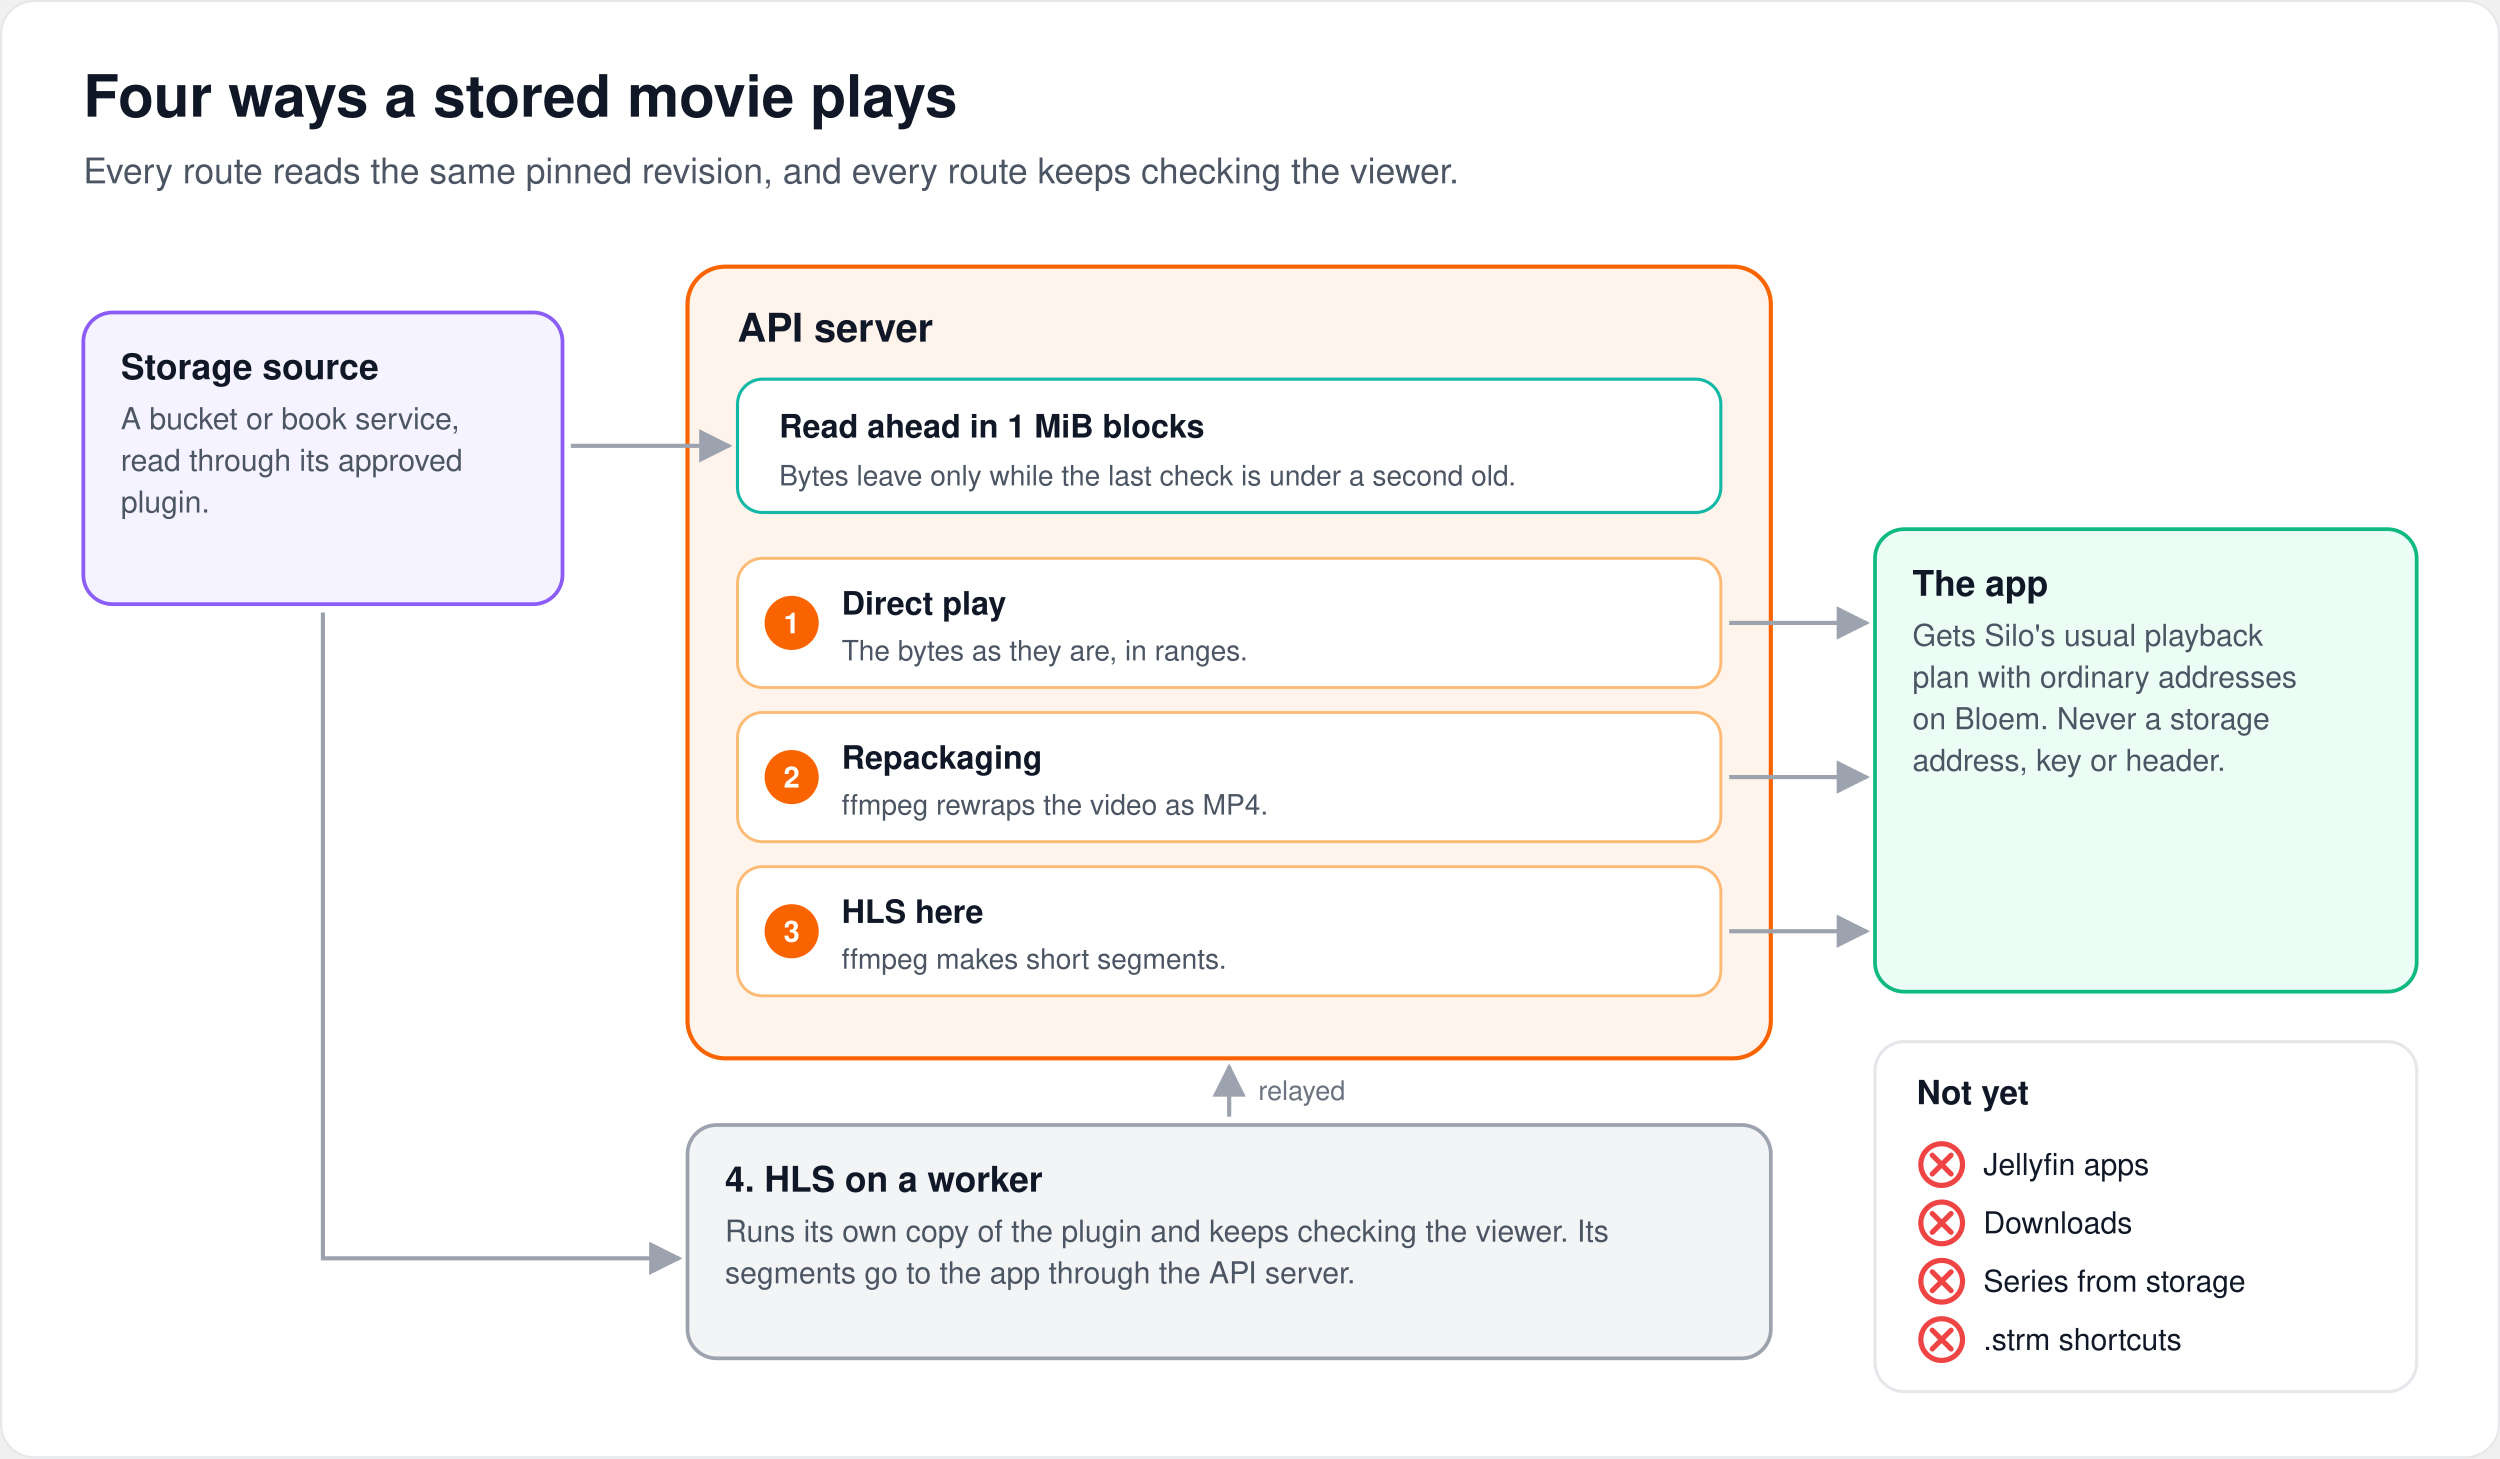
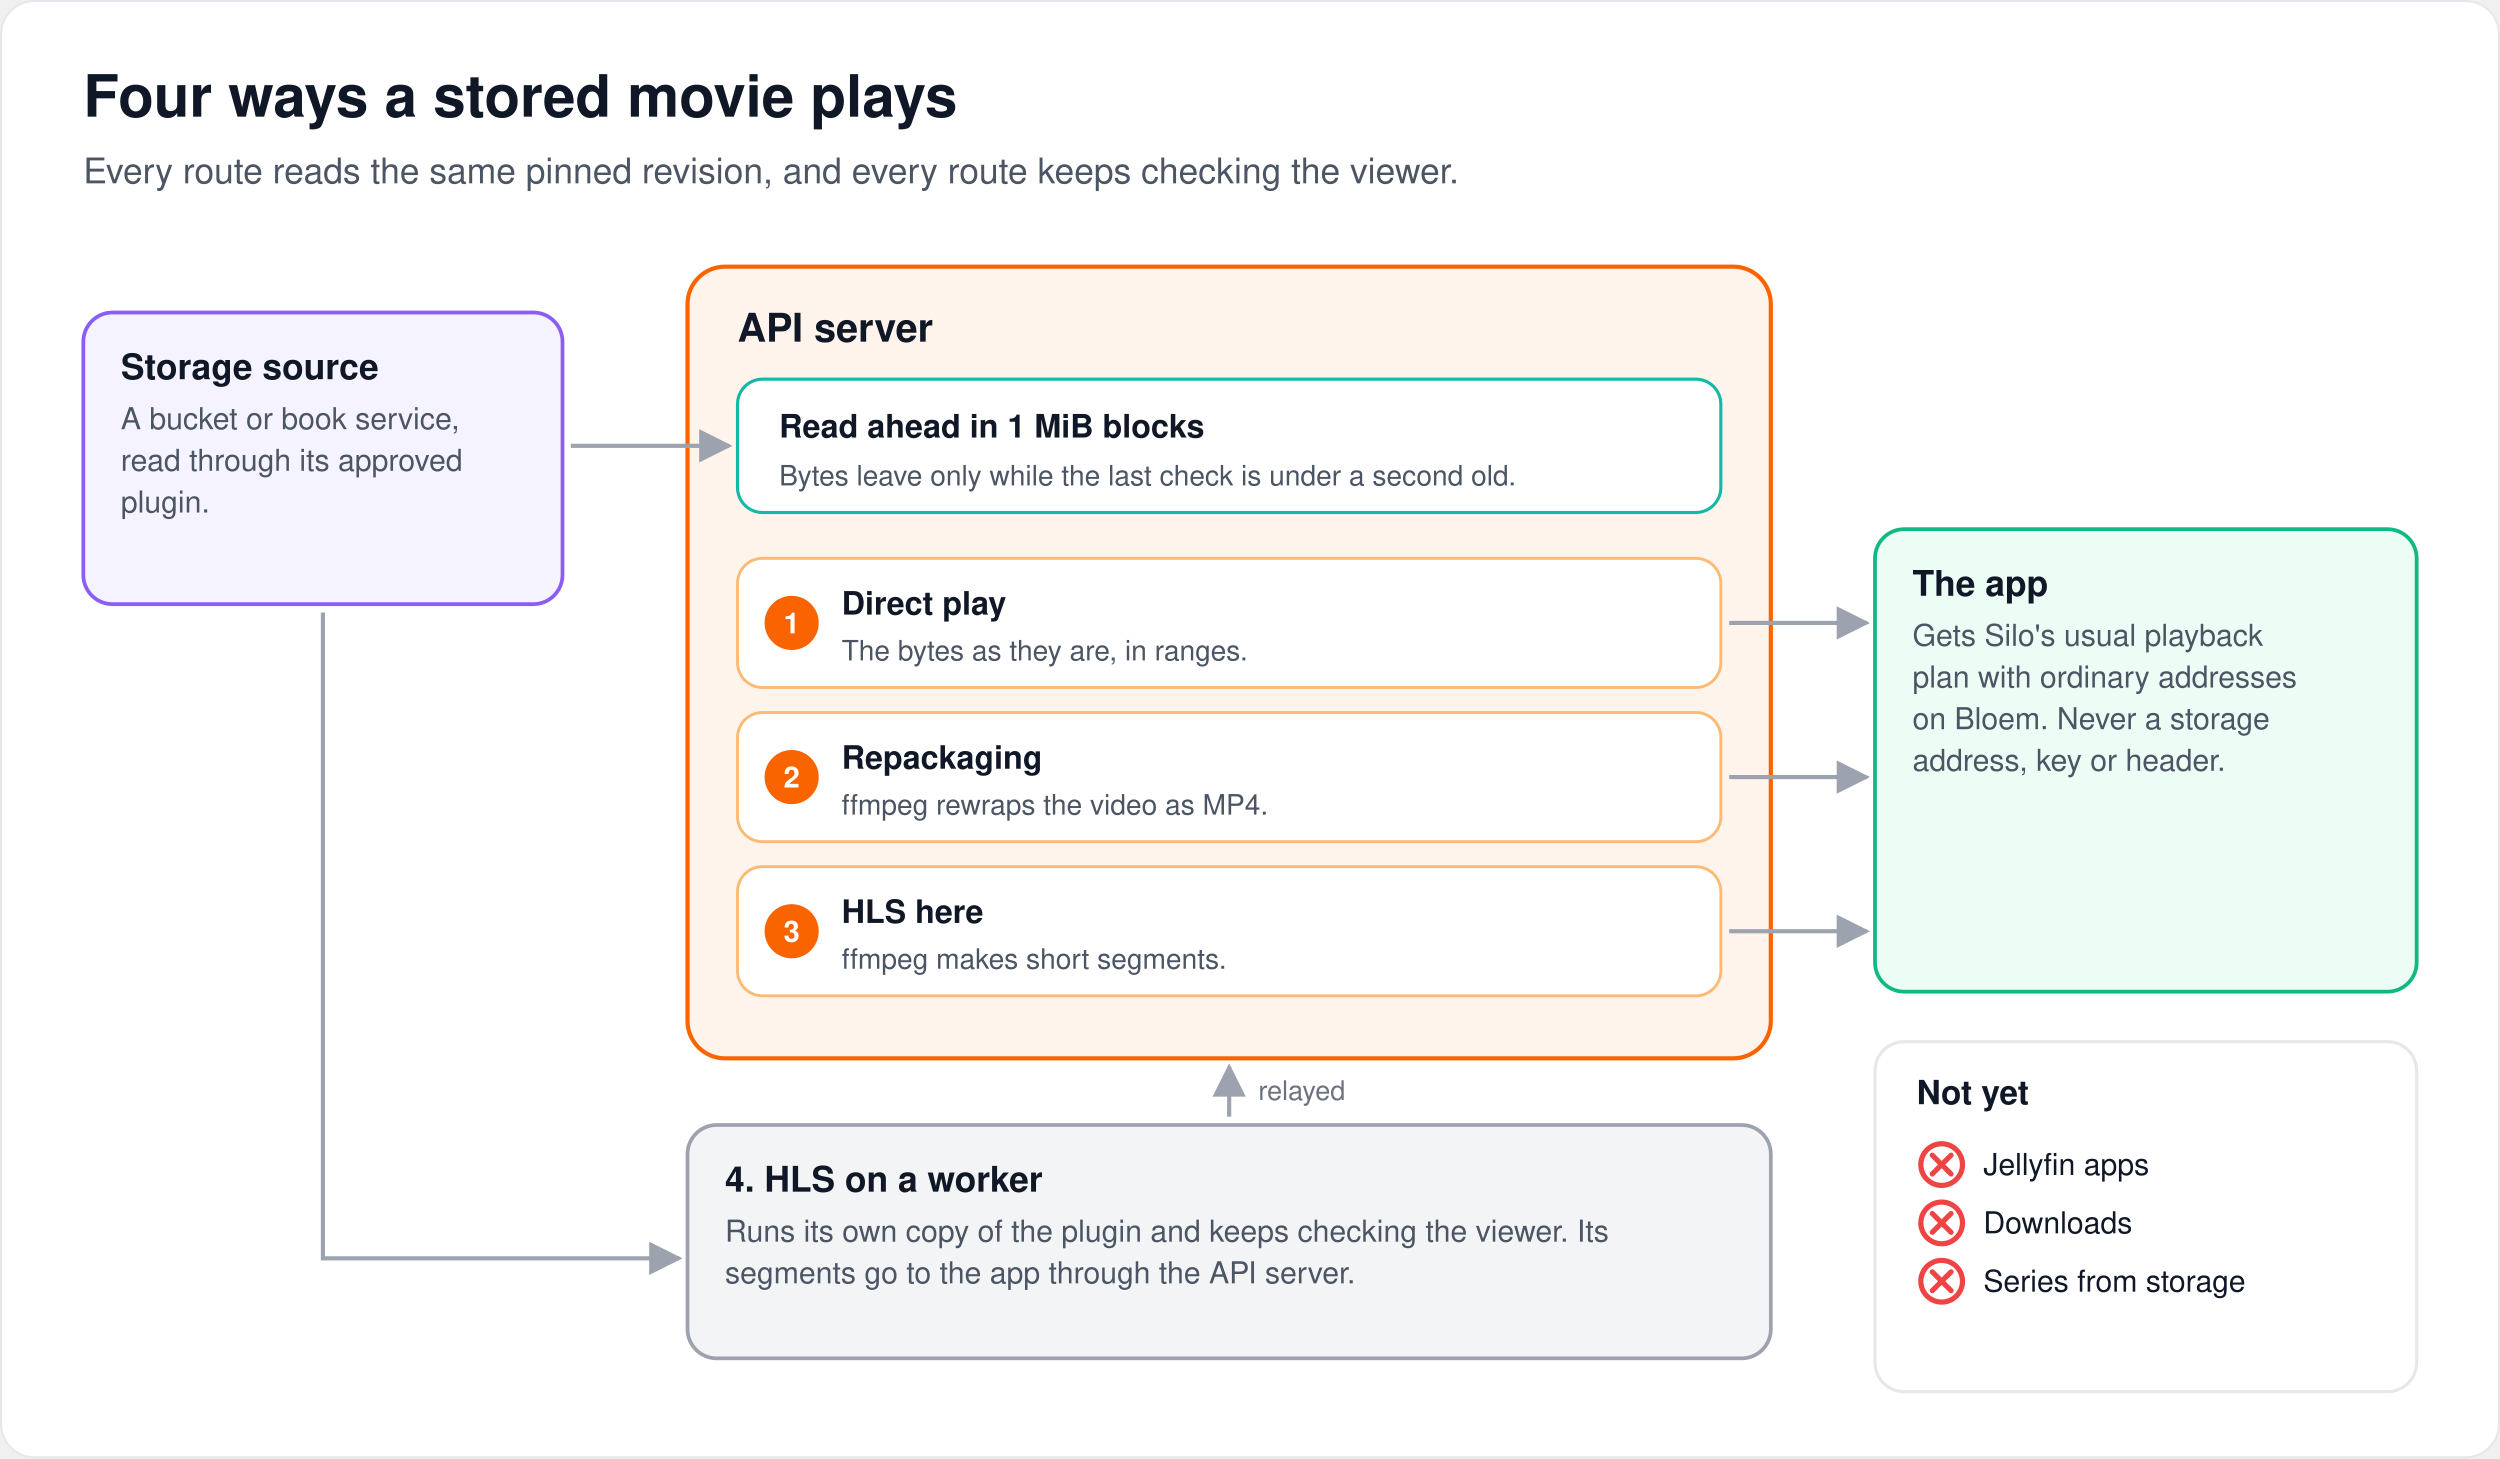
<svg xmlns="http://www.w3.org/2000/svg" width="1200" height="700" viewBox="0 0 1200 700" role="img" aria-labelledby="t d" font-family="'Segoe UI', 'Helvetica Neue', Helvetica, Arial, sans-serif">
  <defs>
    <marker id="arrow" viewBox="0 0 10 10" refX="9" refY="5" markerWidth="8" markerHeight="8" orient="auto-start-reverse">
      <path d="M0,0 L10,5 L0,10 z" fill="#9CA3AF" />
    </marker>
  </defs>
  <rect x="0.5" y="0.5" width="1199" height="699" rx="16" fill="#FFFFFF" stroke="#E5E7EB" />
  <text x="40" y="56" font-size="28" font-weight="700" fill="#101827" text-anchor="start">Four ways a stored movie plays</text>
  <text x="40" y="88" font-size="17" font-weight="normal" fill="#4B5563" text-anchor="start">Every route reads the same pinned revision, and every route keeps checking the viewer.</text>
  <rect x="40" y="150" width="230" height="140" rx="14" fill="#F5F3FF" stroke="#8B5CF6" stroke-width="1.8" />
  <text x="58" y="182" font-size="17" font-weight="700" fill="#101827" text-anchor="start">Storage source</text>
  <text x="58" y="206" font-size="14.5" font-weight="normal" fill="#4B5563" text-anchor="start">A bucket or book service,</text>
  <text x="58" y="226" font-size="14.5" font-weight="normal" fill="#4B5563" text-anchor="start">read through its approved</text>
  <text x="58" y="246" font-size="14.5" font-weight="normal" fill="#4B5563" text-anchor="start">plugin.</text>
  <rect x="330" y="128" width="520" height="380" rx="18" fill="#FFF4EC" stroke="#FA6400" stroke-width="2" />
  <text x="354" y="164" font-size="19" font-weight="700" fill="#101827" text-anchor="start">API server</text>
  <rect x="354" y="182" width="472" height="64" rx="12" fill="#FFFFFF" stroke="#14B8A6" stroke-width="1.5" />
  <text x="374" y="210" font-size="15.5" font-weight="700" fill="#101827" text-anchor="start">Read ahead in 1 MiB blocks</text>
  <text x="374" y="233" font-size="13.5" font-weight="normal" fill="#4B5563" text-anchor="start">Bytes leave only while the last check is under a second old.</text>
  <line x1="274" y1="214" x2="350" y2="214" stroke="#9CA3AF" stroke-width="2" marker-end="url(#arrow)" />
  <rect x="354" y="268" width="472" height="62" rx="12" fill="#FFFFFF" stroke="#FDBA74" stroke-width="1.4" />
  <circle cx="380" cy="299" r="13" fill="#FA6400" />
  <text x="380" y="304" font-size="14" font-weight="700" fill="#FFFFFF" text-anchor="middle">1</text>
  <text x="404" y="295" font-size="15.5" font-weight="700" fill="#101827" text-anchor="start">Direct play</text>
  <text x="404" y="317" font-size="13.5" font-weight="normal" fill="#4B5563" text-anchor="start">The bytes as they are, in ranges.</text>
  <line x1="830" y1="299" x2="896" y2="299" stroke="#9CA3AF" stroke-width="2" marker-end="url(#arrow)" />
  <rect x="354" y="342" width="472" height="62" rx="12" fill="#FFFFFF" stroke="#FDBA74" stroke-width="1.4" />
  <circle cx="380" cy="373" r="13" fill="#FA6400" />
  <text x="380" y="378" font-size="14" font-weight="700" fill="#FFFFFF" text-anchor="middle">2</text>
  <text x="404" y="369" font-size="15.5" font-weight="700" fill="#101827" text-anchor="start">Repackaging</text>
  <text x="404" y="391" font-size="13.5" font-weight="normal" fill="#4B5563" text-anchor="start">ffmpeg rewraps the video as MP4.</text>
  <line x1="830" y1="373" x2="896" y2="373" stroke="#9CA3AF" stroke-width="2" marker-end="url(#arrow)" />
  <rect x="354" y="416" width="472" height="62" rx="12" fill="#FFFFFF" stroke="#FDBA74" stroke-width="1.4" />
  <circle cx="380" cy="447" r="13" fill="#FA6400" />
  <text x="380" y="452" font-size="14" font-weight="700" fill="#FFFFFF" text-anchor="middle">3</text>
  <text x="404" y="443" font-size="15.5" font-weight="700" fill="#101827" text-anchor="start">HLS here</text>
  <text x="404" y="465" font-size="13.5" font-weight="normal" fill="#4B5563" text-anchor="start">ffmpeg makes short segments.</text>
  <line x1="830" y1="447" x2="896" y2="447" stroke="#9CA3AF" stroke-width="2" marker-end="url(#arrow)" />
  <rect x="330" y="540" width="520" height="112" rx="14" fill="#F3F4F6" stroke="#9CA3AF" stroke-width="1.8" />
  <text x="348" y="572" font-size="17" font-weight="700" fill="#101827" text-anchor="start">4. HLS on a worker</text>
  <text x="348" y="596" font-size="14.5" font-weight="normal" fill="#4B5563" text-anchor="start">Runs its own copy of the plugin and keeps checking the viewer. Its</text>
  <text x="348" y="616" font-size="14.5" font-weight="normal" fill="#4B5563" text-anchor="start">segments go to the app through the API server.</text>
  <path d="M 155 294 L 155 604 L 326 604" fill="none" stroke="#9CA3AF" stroke-width="2" marker-end="url(#arrow)" />
  <path d="M 590 536 L 590 512" fill="none" stroke="#9CA3AF" stroke-width="2" marker-end="url(#arrow)" />
  <text x="604" y="528" font-size="13" font-weight="normal" fill="#6B7280" text-anchor="start">relayed</text>
  <rect x="900" y="254" width="260" height="222" rx="14" fill="#ECFDF5" stroke="#10B981" stroke-width="1.8" />
  <text x="918" y="286" font-size="17" font-weight="700" fill="#101827" text-anchor="start">The app</text>
  <text x="918" y="310" font-size="14.5" font-weight="normal" fill="#4B5563" text-anchor="start">Gets Silo's usual playback</text>
  <text x="918" y="330" font-size="14.5" font-weight="normal" fill="#4B5563" text-anchor="start">plan with ordinary addresses</text>
  <text x="918" y="350" font-size="14.5" font-weight="normal" fill="#4B5563" text-anchor="start">on Bloem. Never a storage</text>
  <text x="918" y="370" font-size="14.5" font-weight="normal" fill="#4B5563" text-anchor="start">address, key or header.</text>
  <rect x="900" y="500" width="260" height="168" rx="14" fill="#FFFFFF" stroke="#E5E7EB" stroke-width="1.5" />
  <text x="920" y="530" font-size="16" font-weight="700" fill="#101827" text-anchor="start">Not yet</text>
  <circle cx="932" cy="559" r="10" fill="#FFFFFF" stroke="#EF4444" stroke-width="2.5" />
  <path d="M927.5,554.5 L936.5,563.5 M936.5,554.5 L927.5,563.5" stroke="#EF4444" stroke-width="2.5" stroke-linecap="round" />
  <text x="952" y="564" font-size="14.5" font-weight="normal" fill="#101827" text-anchor="start">Jellyfin apps</text>
  <circle cx="932" cy="587" r="10" fill="#FFFFFF" stroke="#EF4444" stroke-width="2.5" />
  <path d="M927.5,582.5 L936.5,591.5 M936.5,582.5 L927.5,591.5" stroke="#EF4444" stroke-width="2.5" stroke-linecap="round" />
  <text x="952" y="592" font-size="14.5" font-weight="normal" fill="#101827" text-anchor="start">Downloads</text>
  <circle cx="932" cy="615" r="10" fill="#FFFFFF" stroke="#EF4444" stroke-width="2.5" />
  <path d="M927.5,610.5 L936.5,619.5 M936.5,610.5 L927.5,619.5" stroke="#EF4444" stroke-width="2.5" stroke-linecap="round" />
  <text x="952" y="620" font-size="14.5" font-weight="normal" fill="#101827" text-anchor="start">Series from storage</text>
-   <circle cx="932" cy="643" r="10" fill="#FFFFFF" stroke="#EF4444" stroke-width="2.5" />
-   <path d="M927.5,638.5 L936.5,647.5 M936.5,638.5 L927.5,647.5" stroke="#EF4444" stroke-width="2.5" stroke-linecap="round" />
-   <text x="952" y="648" font-size="14.5" font-weight="normal" fill="#101827" text-anchor="start">.strm shortcuts</text>
</svg>
